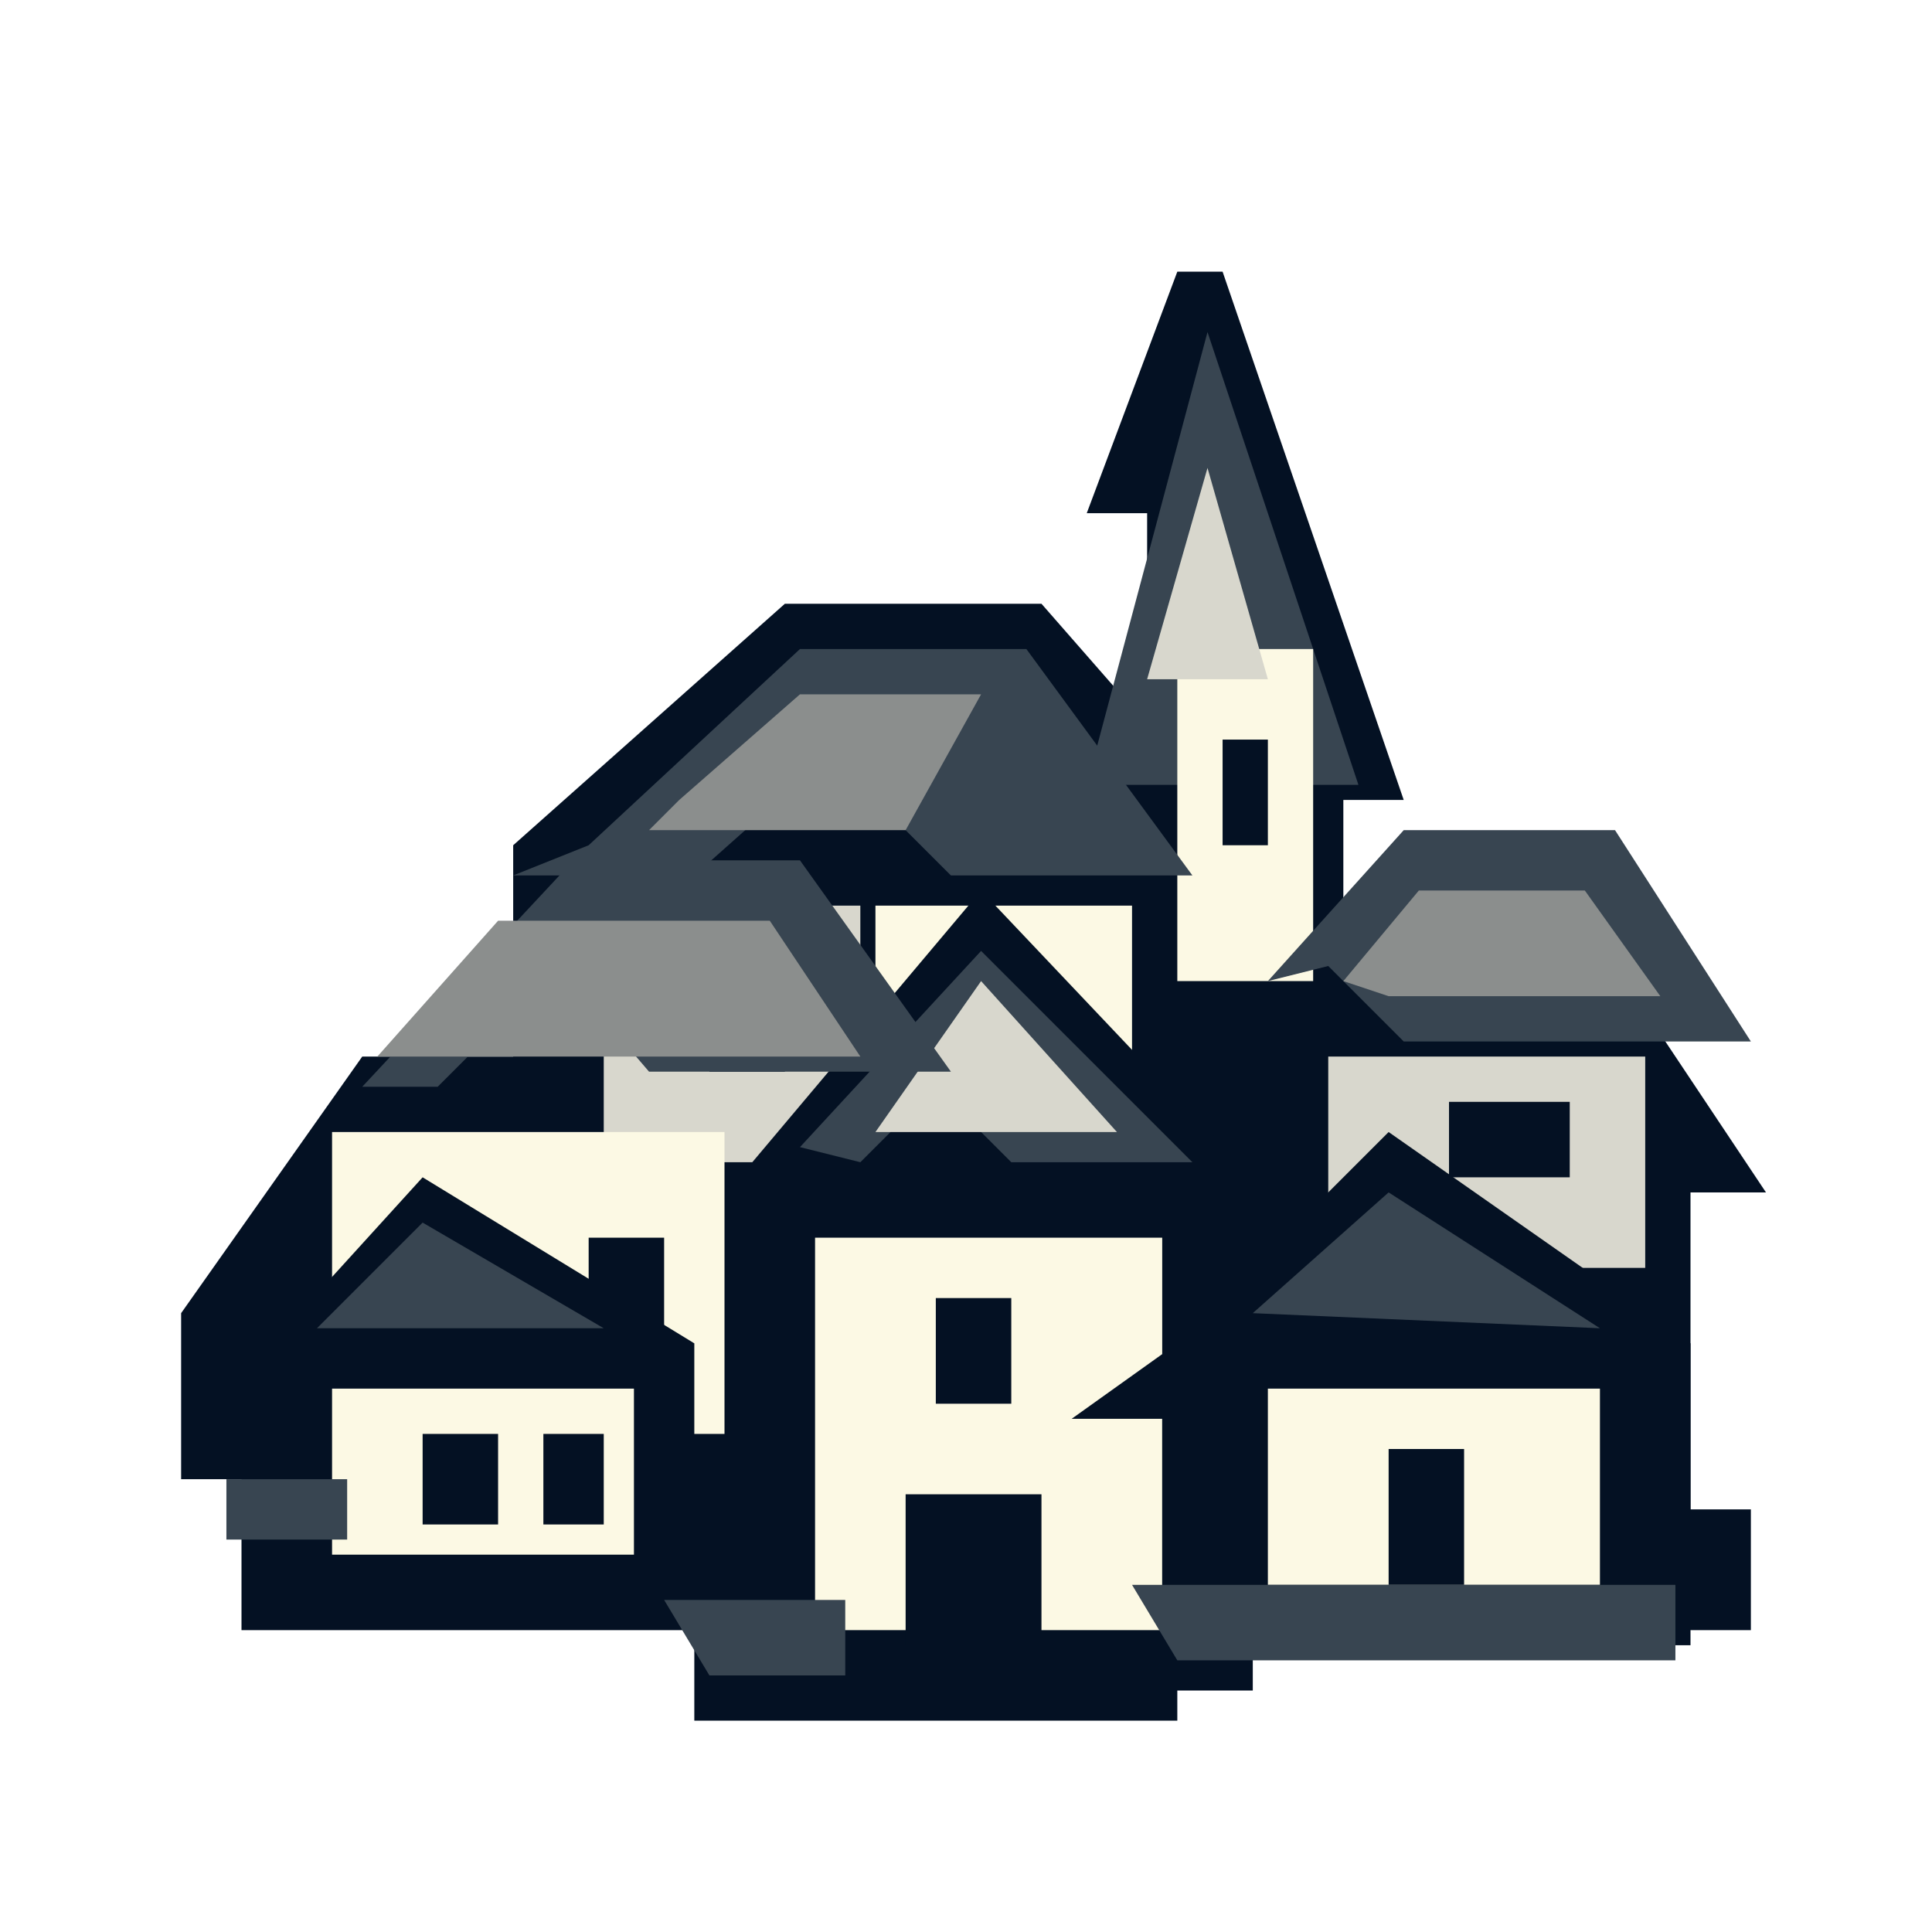
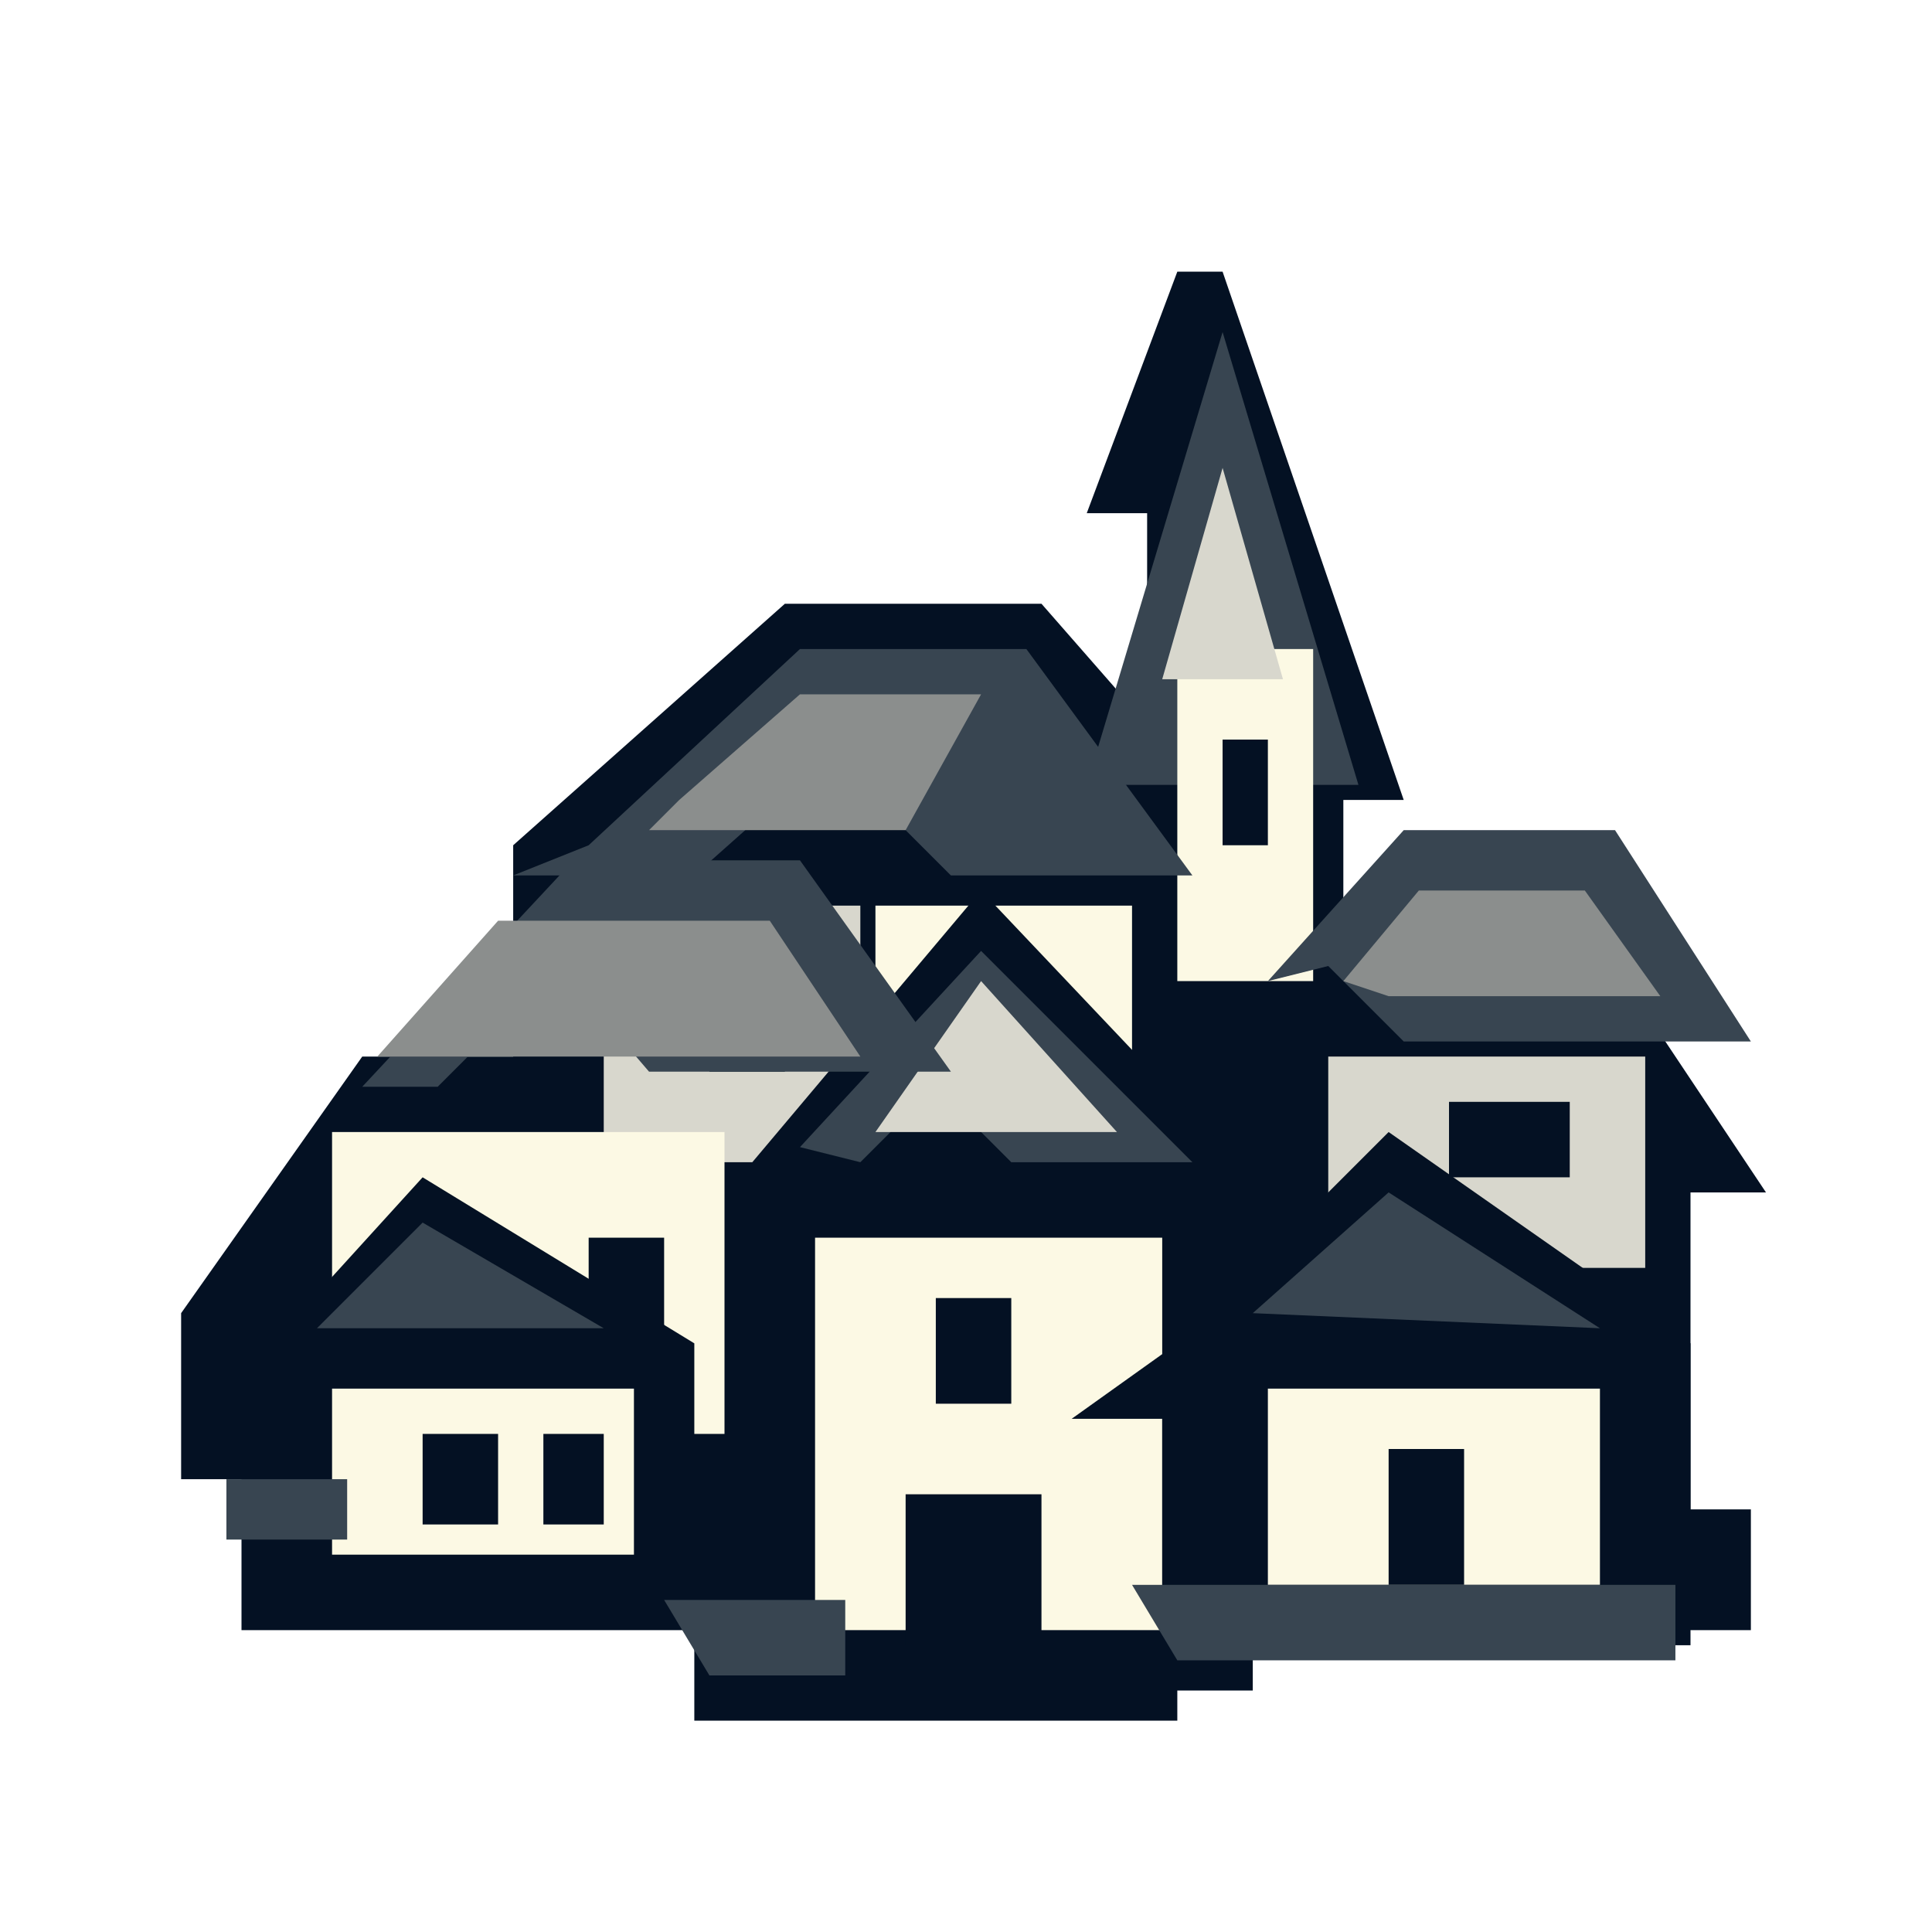
<svg xmlns="http://www.w3.org/2000/svg" width="128" height="128" viewBox="0 0 128 128">
  <path fill="#041123" d="M78 18h3l12 35h-4v11h18l10 15h-5v21h4v8H78v6H46v-6H16V98h-4V87l12-17h10V56l18-16h17l7 8V34h-4z" />
-   <path fill="#384551" d="M80 22 90 52H72z" />
+   <path fill="#384551" d="M81 22 90 52H72z" />
  <path fill="#fcf9e4" d="M78 43h9v22h-9z" />
  <path fill="#041123" d="M81 49h3v7h-3z" />
-   <path fill="#d8d7cd" d="M80 31 84 45h-8z" />
+   <path fill="#d8d7cd" d="M81 31 85 45h-8z" />
  <path fill="#384551" d="m39 56 14-13h15l11 15H63l-8-8-9 8H34z" />
  <path fill="#8b8e8d" d="m45 53 8-7h12l-5 9H43z" />
  <path fill="#d8d7cd" d="M40 60h17v17H40z" />
  <path fill="#fcf9e4" d="M58 60h17v18H58z" />
  <path fill="#041123" d="M47 64h5v7h-5zM64 64h5v7h-5z" />
  <path fill="#041123" d="m49 78 16-19 18 19v34H47V84h-7z" />
  <path fill="#384551" d="m53 76 12-13 14 14H67l-5-5-5 5z" />
  <path fill="#fcf9e4" d="M54 82h23v26H54z" />
  <path fill="#d8d7cd" d="M58 75h16l-9-10z" />
  <path fill="#041123" d="M62 86h5v7h-5zM60 99h9v10h-9z" />
  <path fill="#384551" d="m24 72 14-15h15l10 14H43l-6-7-8 8H19z" />
  <path fill="#8b8e8d" d="m25 70 8-9h18l6 9z" />
  <path fill="#fcf9e4" d="M22 75h26v20H22z" />
  <path fill="#041123" d="M29 82h5v7h-5zM39 82h5v7h-5z" />
  <path fill="#384551" d="m84 65 9-10h14l9 14H93l-5-5z" />
  <path fill="#8b8e8d" d="m89 65 5-6h11l5 7H92z" />
  <path fill="#d8d7cd" d="M88 70h21v14H88z" />
  <path fill="#041123" d="M96 73h8v5h-8z" />
  <path fill="#041123" d="m78 89 14-14 20 14v20H77V94h-6z" />
  <path fill="#384551" d="m83 87 9-8 14 9z" />
  <path fill="#fcf9e4" d="M84 92h22v13H84z" />
  <path fill="#041123" d="M92 96h5v9h-5z" />
  <path fill="#041123" d="m18 89 10-11 18 11v18H17V96h-4z" />
  <path fill="#384551" d="m21 88 7-7 12 7z" />
  <path fill="#fcf9e4" d="M22 92h20v11H22z" />
  <path fill="#041123" d="M28 95h5v6h-5zM36 95h4v6h-4z" />
  <path fill="#384551" d="M44 106h12v5H47zM75 105h36v5H78zM15 98h8v4h-8z" />
</svg>
